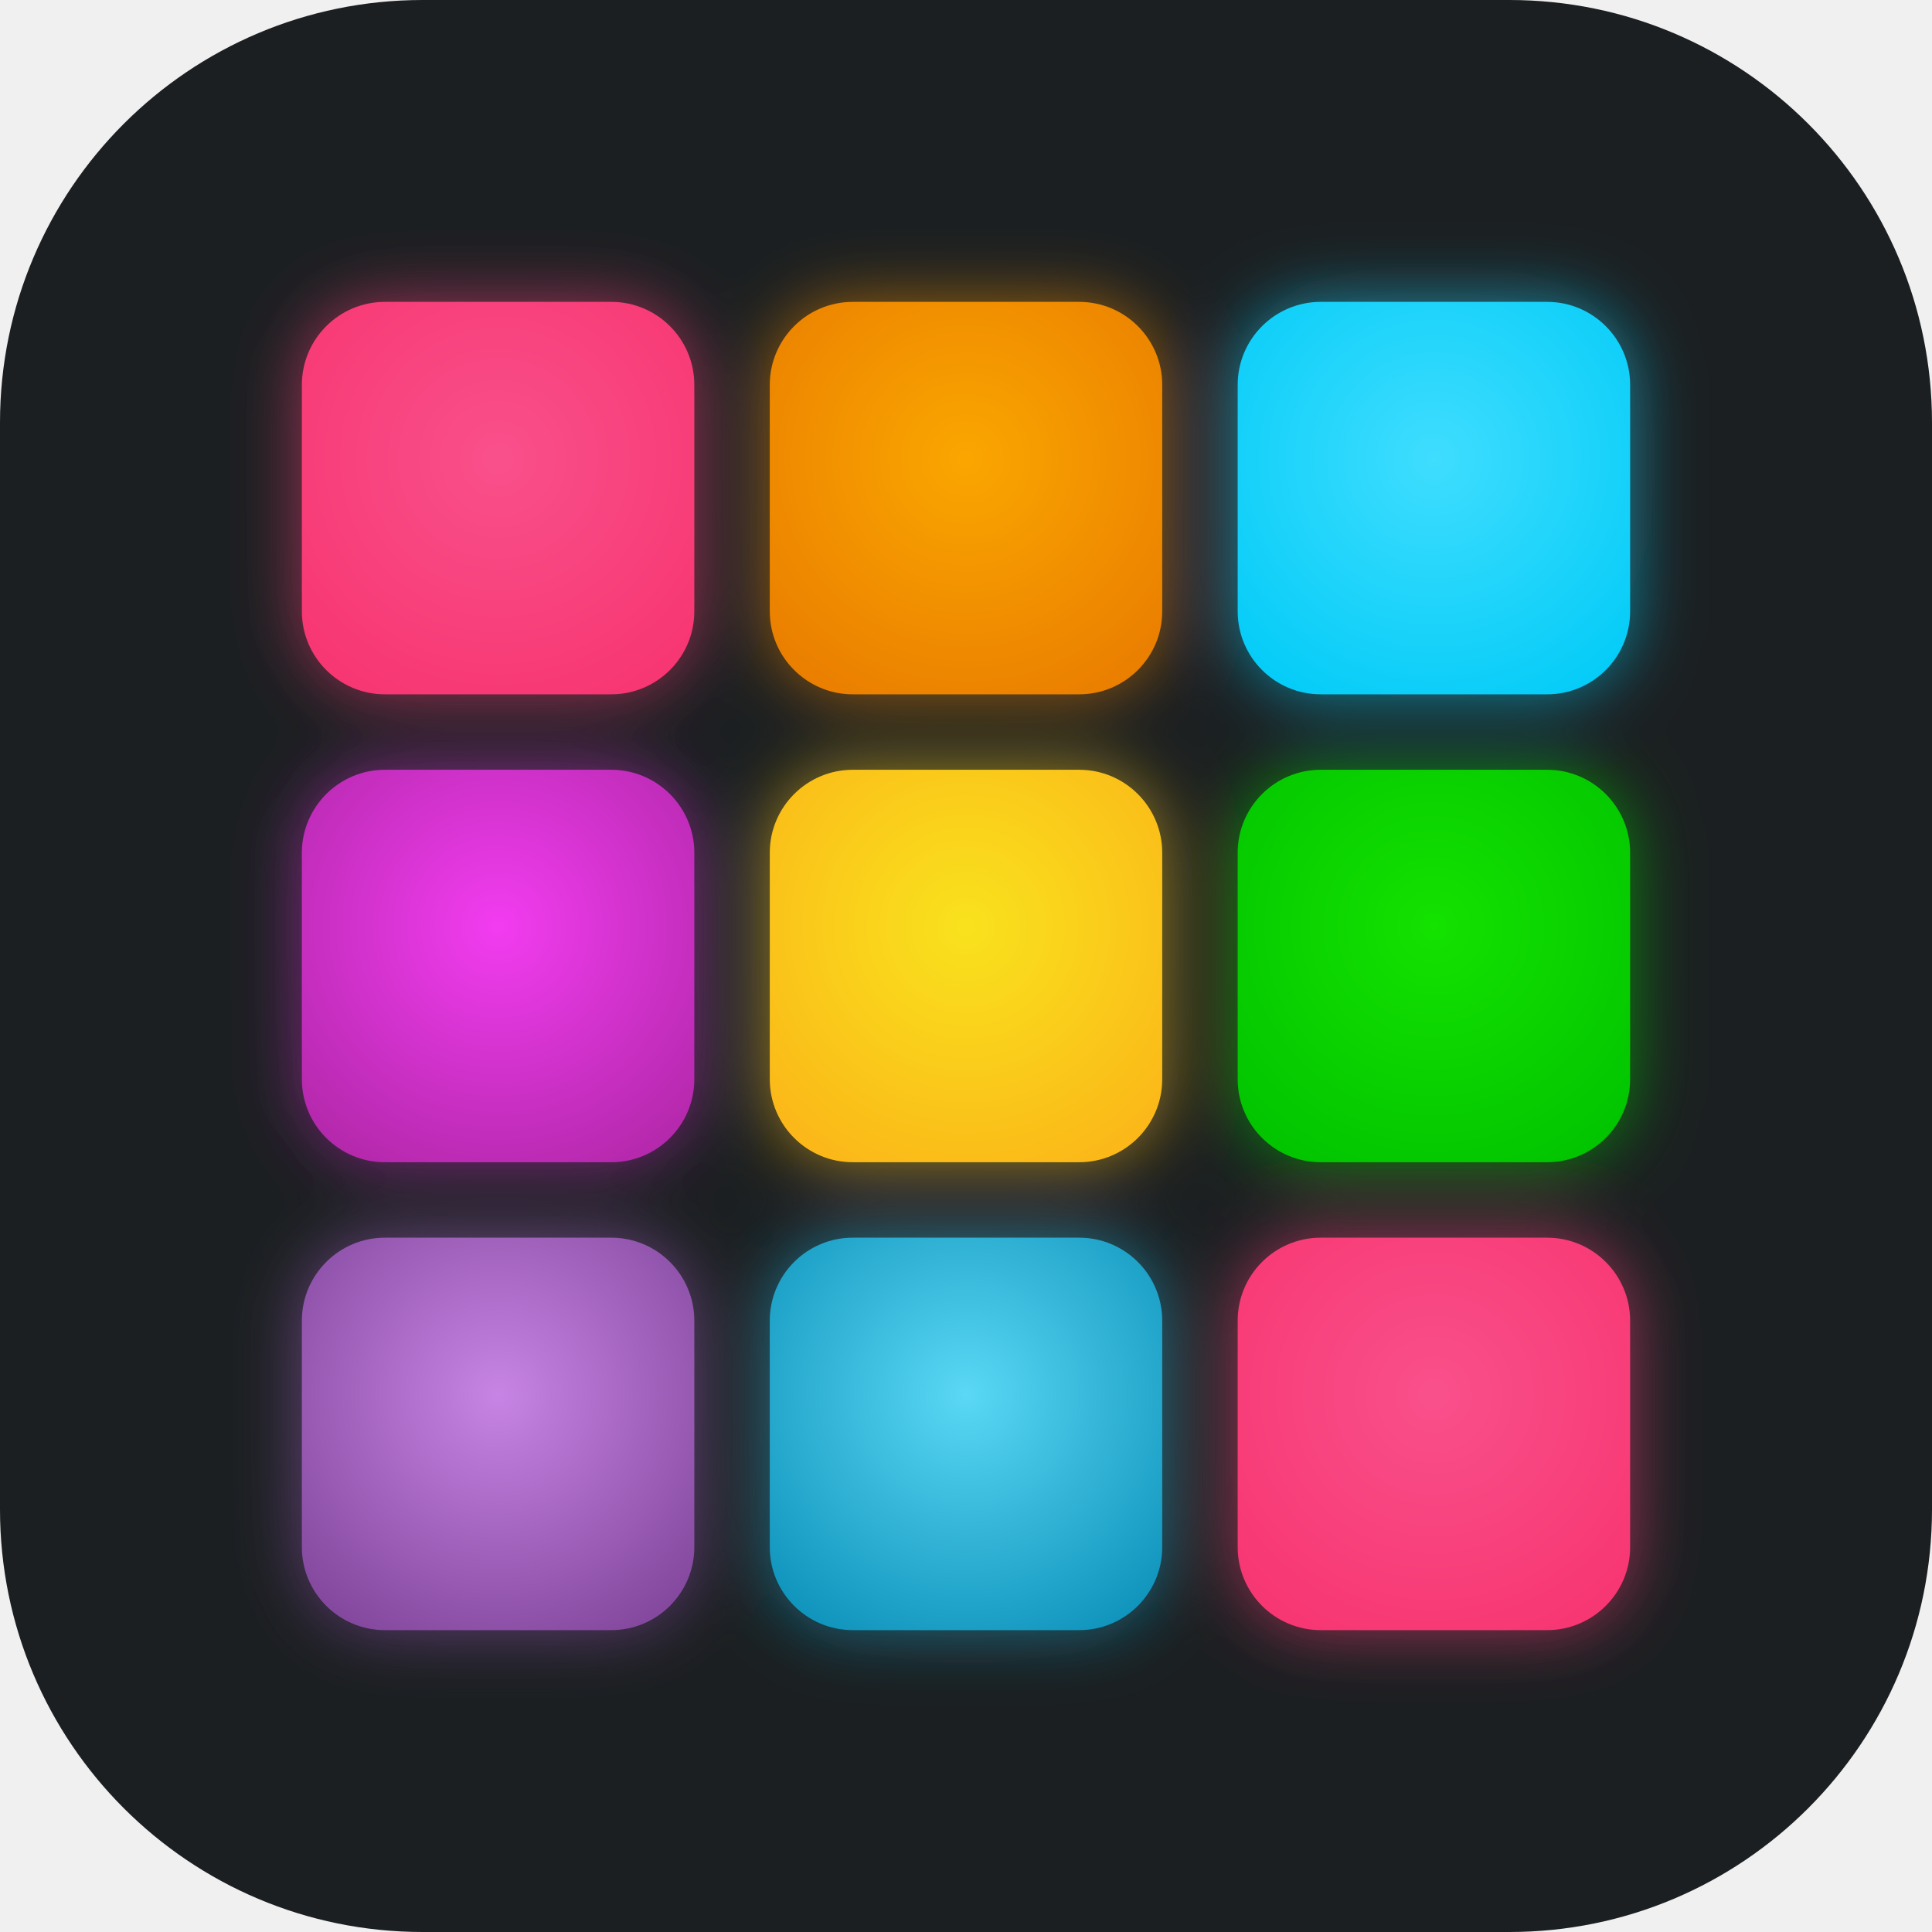
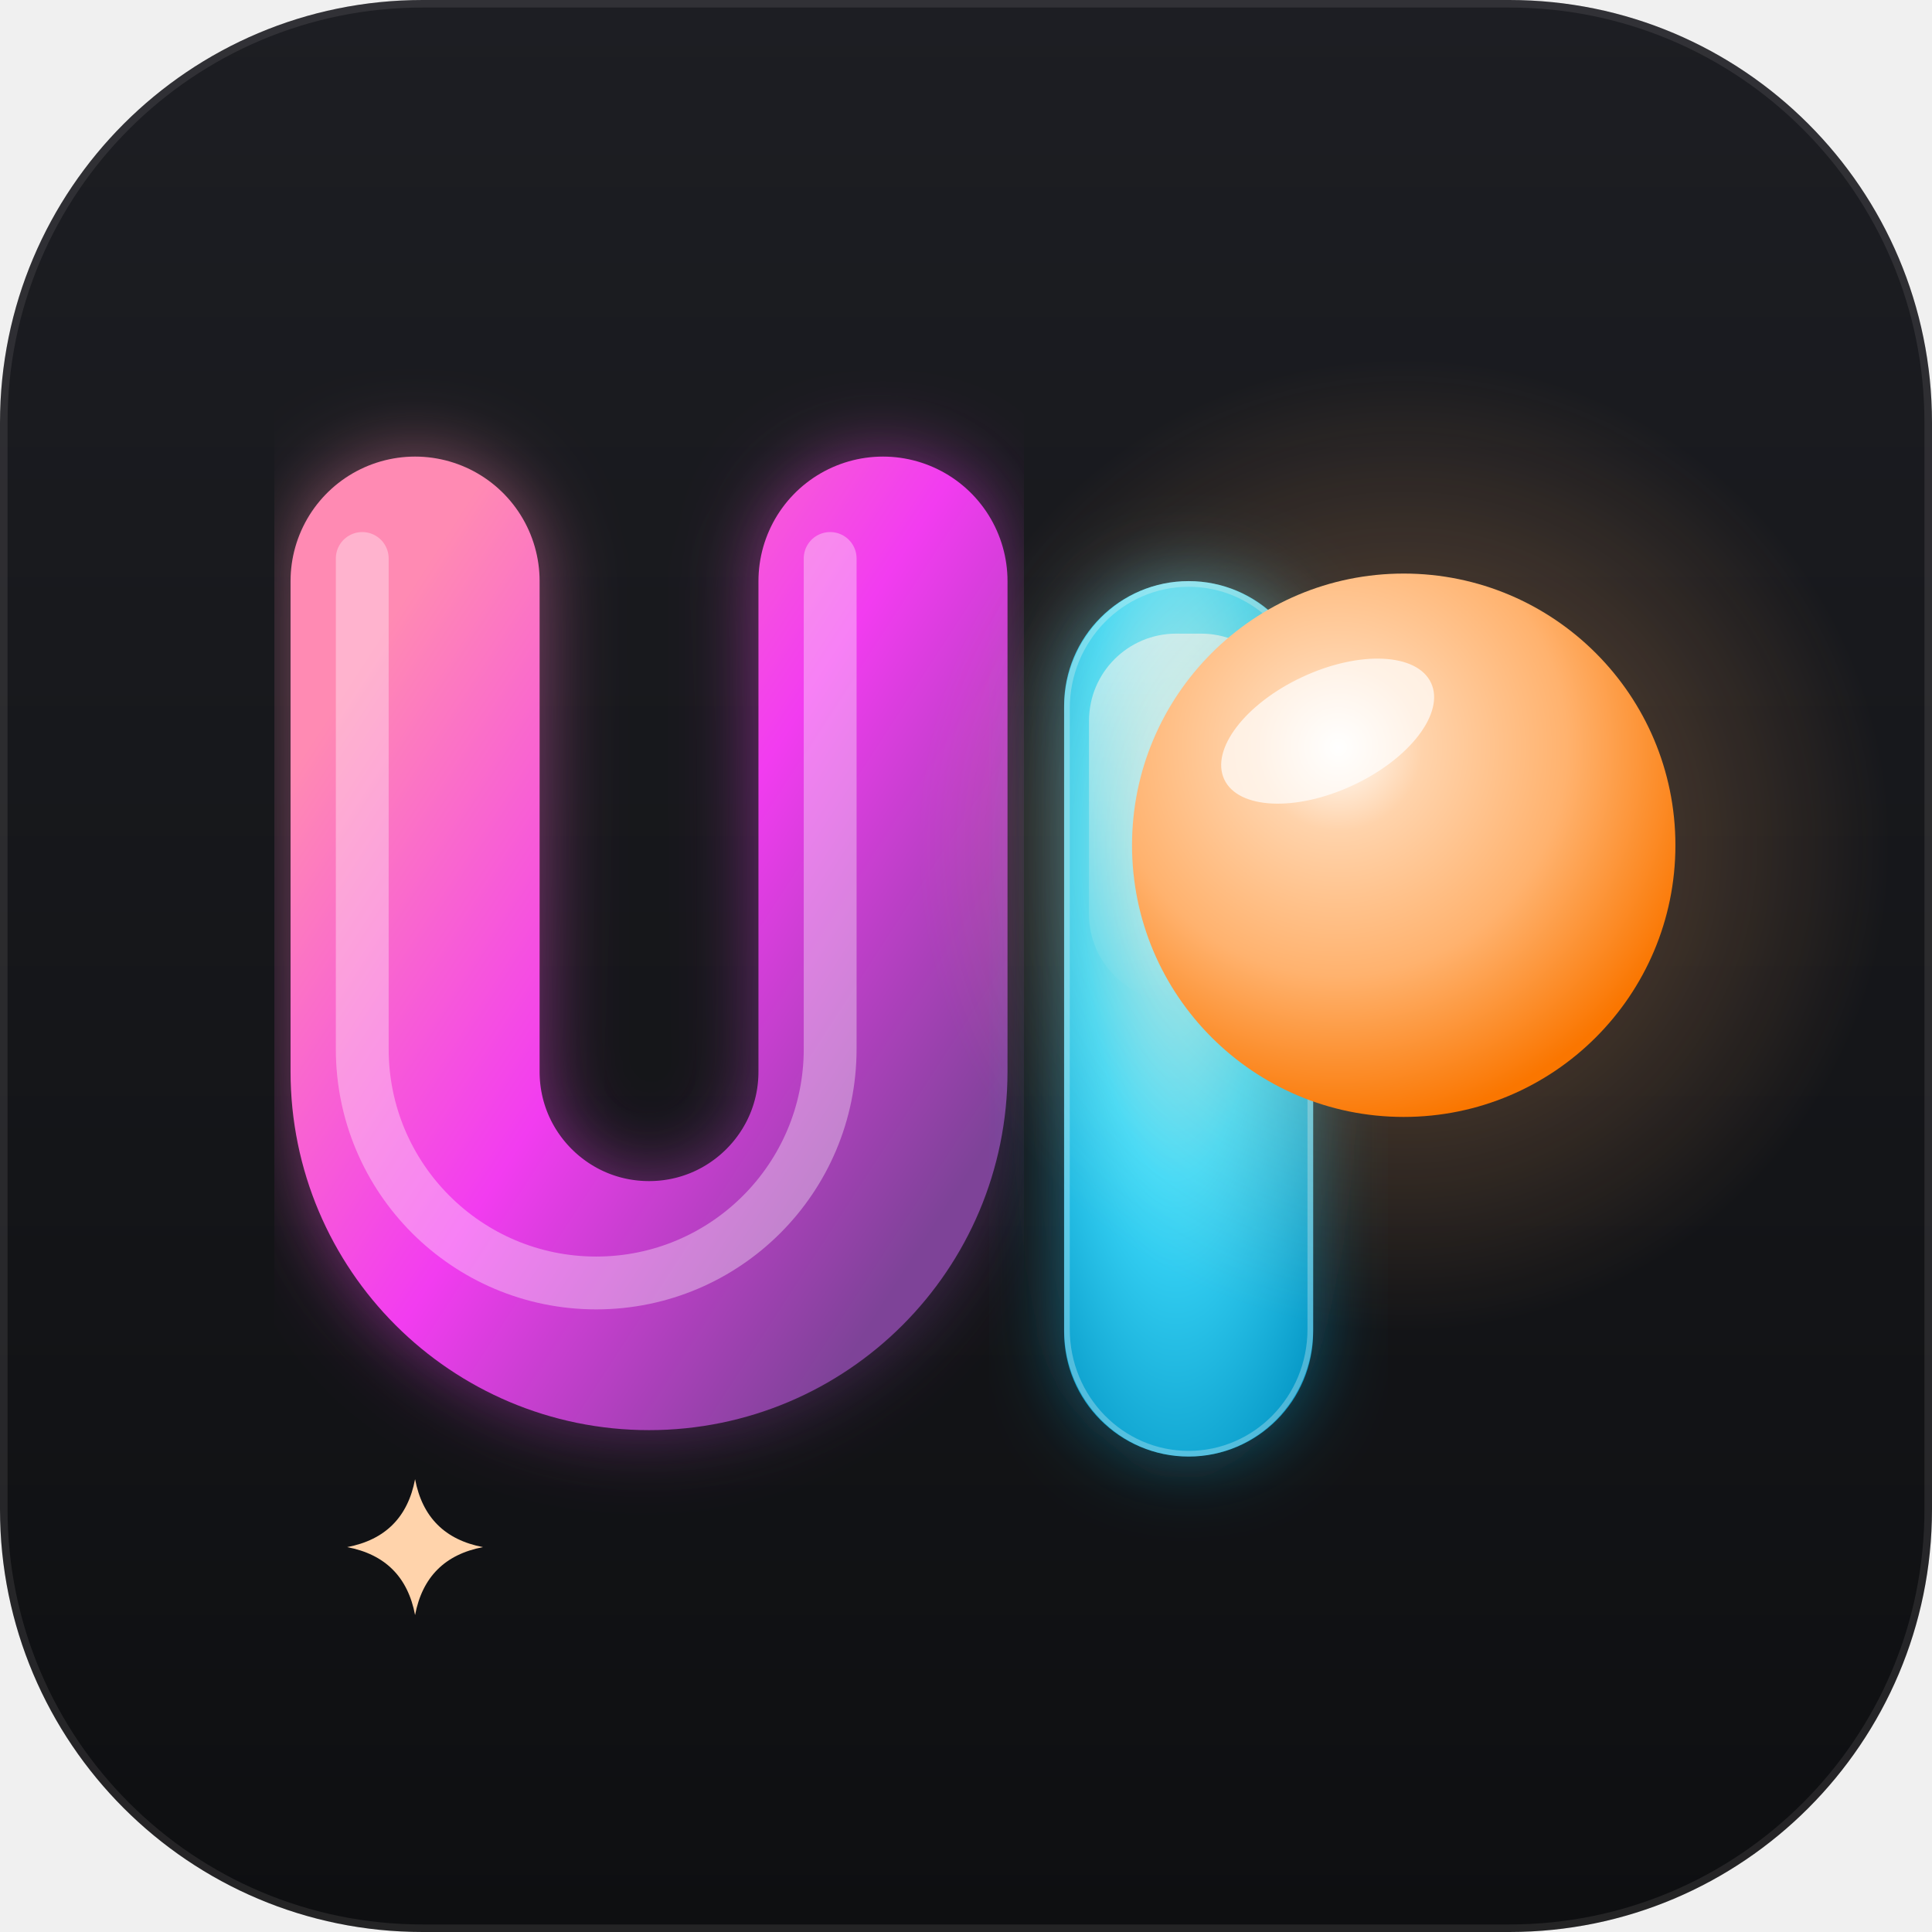
<svg xmlns="http://www.w3.org/2000/svg" viewBox="0 0 512 512" width="512" height="512">
  <defs>
-     <radialGradient id="p0" cx="50%" cy="40%" r="75%">
-       <stop offset="0" stop-color="#f9508b" />
-       <stop offset="1" stop-color="#f73470" />
+     <linearGradient id="u" x1="0" y1="0" x2="1" y2="1">
+       <stop offset="0" stop-color="#ff8ab3" />
+       <stop offset=".5" stop-color="#f23cf0" />
+       <stop offset="1" stop-color="#7e4398" />
+     </linearGradient>
+     <radialGradient id="cyan" cx="45%" cy="30%" r="85%">
+       <stop offset="0" stop-color="#b0f6ff" />
+       <stop offset=".45" stop-color="#3fddfe" />
+       <stop offset="1" stop-color="#0090c0" />
    </radialGradient>
-     <radialGradient id="p1" cx="50%" cy="40%" r="75%">
-       <stop offset="0" stop-color="#faa600" />
-       <stop offset="1" stop-color="#e97b00" />
+     <linearGradient id="gloss" x1="0" y1="0" x2="0" y2="1">
+       <stop offset="0" stop-color="#fff" stop-opacity=".85" />
+       <stop offset="1" stop-color="#fff" stop-opacity="0" />
+     </linearGradient>
+     <radialGradient id="orb" cx="38%" cy="32%" r="70%">
+       <stop offset="0" stop-color="#fffefc" />
+       <stop offset=".22" stop-color="#ffd3ab" />
+       <stop offset=".6" stop-color="#ffb26e" />
+       <stop offset="1" stop-color="#fa7600" />
    </radialGradient>
-     <radialGradient id="p2" cx="50%" cy="40%" r="75%">
-       <stop offset="0" stop-color="#3fddfe" />
-       <stop offset="1" stop-color="#00cbf7" />
+     <radialGradient id="orbglow">
+       <stop offset="0" stop-color="#ffb26e" stop-opacity=".64" />
+       <stop offset=".5" stop-color="#ffb26e" stop-opacity=".19" />
+       <stop offset="1" stop-color="#ffb26e" stop-opacity="0" />
    </radialGradient>
-     <radialGradient id="p3" cx="50%" cy="40%" r="75%">
-       <stop offset="0" stop-color="#f23cf0" />
-       <stop offset="1" stop-color="#af27a6" />
-     </radialGradient>
-     <radialGradient id="p4" cx="50%" cy="40%" r="75%">
-       <stop offset="0" stop-color="#f9e21d" />
-       <stop offset="1" stop-color="#fbb418" />
-     </radialGradient>
-     <radialGradient id="p5" cx="50%" cy="40%" r="75%">
-       <stop offset="0" stop-color="#14e200" />
-       <stop offset="1" stop-color="#00c200" />
-     </radialGradient>
-     <radialGradient id="p6" cx="50%" cy="40%" r="75%">
-       <stop offset="0" stop-color="#c784e4" />
-       <stop offset="1" stop-color="#7e4398" />
-     </radialGradient>
-     <radialGradient id="p7" cx="50%" cy="40%" r="75%">
-       <stop offset="0" stop-color="#5ad8f5" />
-       <stop offset="1" stop-color="#0a8fb8" />
-     </radialGradient>
-     <radialGradient id="p8" cx="50%" cy="40%" r="75%">
-       <stop offset="0" stop-color="#f9508b" />
-       <stop offset="1" stop-color="#f73470" />
-     </radialGradient>
-     <filter id="glow" x="-20%" y="-20%" width="140%" height="140%">
-       <feGaussianBlur stdDeviation="9" />
+     <linearGradient id="bg" x1="0" y1="0" x2="0" y2="1">
+       <stop offset="0" stop-color="#1d1e23" />
+       <stop offset="1" stop-color="#0e0f11" />
+     </linearGradient>
+     <filter id="glow" x="-30%" y="-30%" width="160%" height="160%">
+       <feGaussianBlur stdDeviation="10" />
    </filter>
  </defs>
-   <rect width="512" height="512" rx="112" fill="#1b1f21" />
-   <g filter="url(#glow)" opacity=".6">
-     <rect x="80" y="80" width="104" height="104" rx="22" fill="url(#p0)" />
-     <rect x="204" y="80" width="104" height="104" rx="22" fill="url(#p1)" />
-     <rect x="328" y="80" width="104" height="104" rx="22" fill="url(#p2)" />
-     <rect x="80" y="204" width="104" height="104" rx="22" fill="url(#p3)" />
-     <rect x="204" y="204" width="104" height="104" rx="22" fill="url(#p4)" />
-     <rect x="328" y="204" width="104" height="104" rx="22" fill="url(#p5)" />
-     <rect x="80" y="328" width="104" height="104" rx="22" fill="url(#p6)" />
-     <rect x="204" y="328" width="104" height="104" rx="22" fill="url(#p7)" />
-     <rect x="328" y="328" width="104" height="104" rx="22" fill="url(#p8)" />
-   </g>
-   <g>
-     <rect x="80" y="80" width="104" height="104" rx="22" fill="url(#p0)" />
-     <rect x="204" y="80" width="104" height="104" rx="22" fill="url(#p1)" />
-     <rect x="328" y="80" width="104" height="104" rx="22" fill="url(#p2)" />
-     <rect x="80" y="204" width="104" height="104" rx="22" fill="url(#p3)" />
-     <rect x="204" y="204" width="104" height="104" rx="22" fill="url(#p4)" />
-     <rect x="328" y="204" width="104" height="104" rx="22" fill="url(#p5)" />
-     <rect x="80" y="328" width="104" height="104" rx="22" fill="url(#p6)" />
-     <rect x="204" y="328" width="104" height="104" rx="22" fill="url(#p7)" />
-     <rect x="328" y="328" width="104" height="104" rx="22" fill="url(#p8)" />
+   <rect width="512" height="512" rx="112" fill="url(#bg)" />
+   <rect x="1" y="1" width="510" height="510" rx="111" fill="none" stroke="#e8e4dd" stroke-opacity=".1" stroke-width="2" />
+   <g id="mark">
+     <path d="M110 154V284a62 62 0 0 0 124 0V154" fill="none" stroke="url(#u)" stroke-width="66" stroke-linecap="round" filter="url(#glow)" opacity=".5" />
+     <path d="M110 154V284a62 62 0 0 0 124 0V154" fill="none" stroke="url(#u)" stroke-width="66" stroke-linecap="round" />
+     <path d="M96 148V278a62 62 0 0 0 124 0V148" fill="none" stroke="#fff" stroke-opacity=".35" stroke-width="14" stroke-linecap="round" />
+     <rect x="282" y="154" width="66" height="232" rx="33" fill="url(#cyan)" filter="url(#glow)" opacity=".5" />
+     <rect x="282" y="154" width="66" height="232" rx="33" fill="url(#cyan)" />
+     <rect x="288.6" y="167.92" width="52.8" height="97.44" rx="23.1" fill="url(#gloss)" opacity=".7" />
+     <rect x="282.75" y="154.75" width="64.5" height="230.5" rx="33" fill="none" stroke="#fff" stroke-opacity=".28" stroke-width="1.5" />
+     <circle cx="372" cy="224" r="129.6" fill="url(#orbglow)" />
+     <circle cx="372" cy="224" r="72" fill="url(#orb)" />
+     <ellipse cx="351.84" cy="193.76" rx="30.24" ry="15.84" fill="#fff" opacity=".7" transform="rotate(-25 351.84 193.76)" />
+     <path d="M110 392Q112.88 407.12 128 410Q112.88 412.88 110 428Q107.12 412.88 92 410Q107.12 407.12 110 392Z" fill="#ffd3ab" />
  </g>
</svg>
